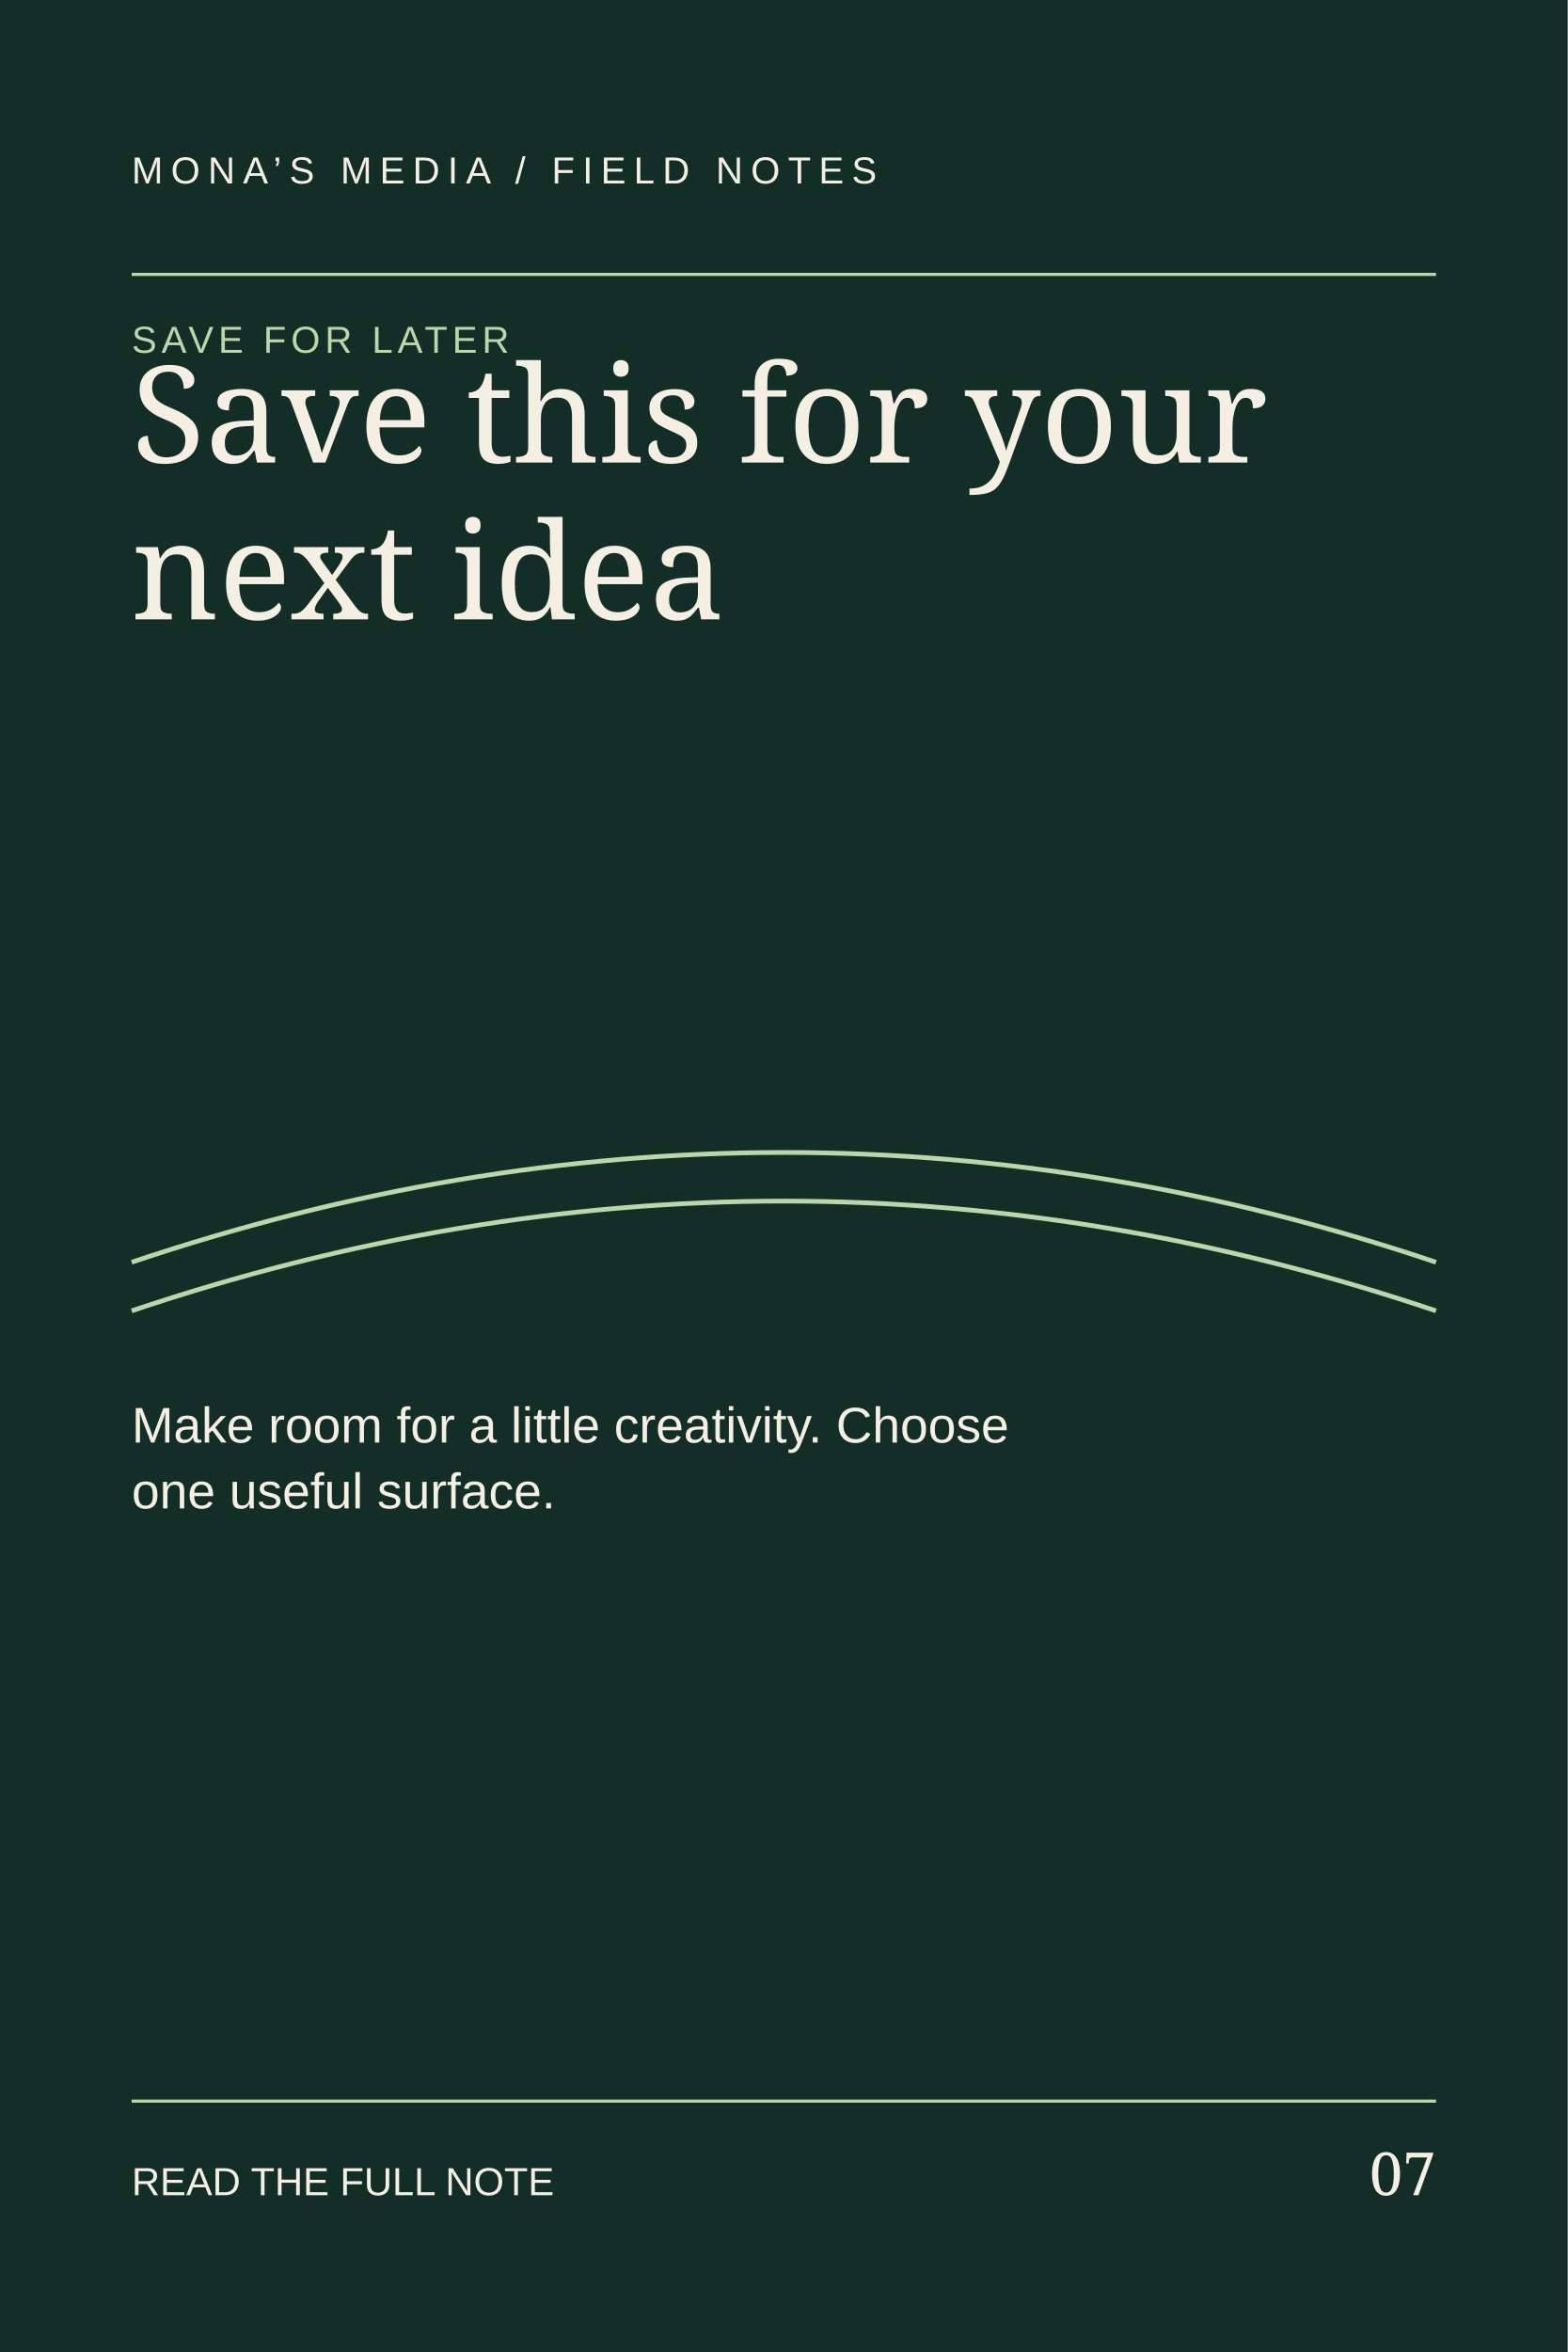
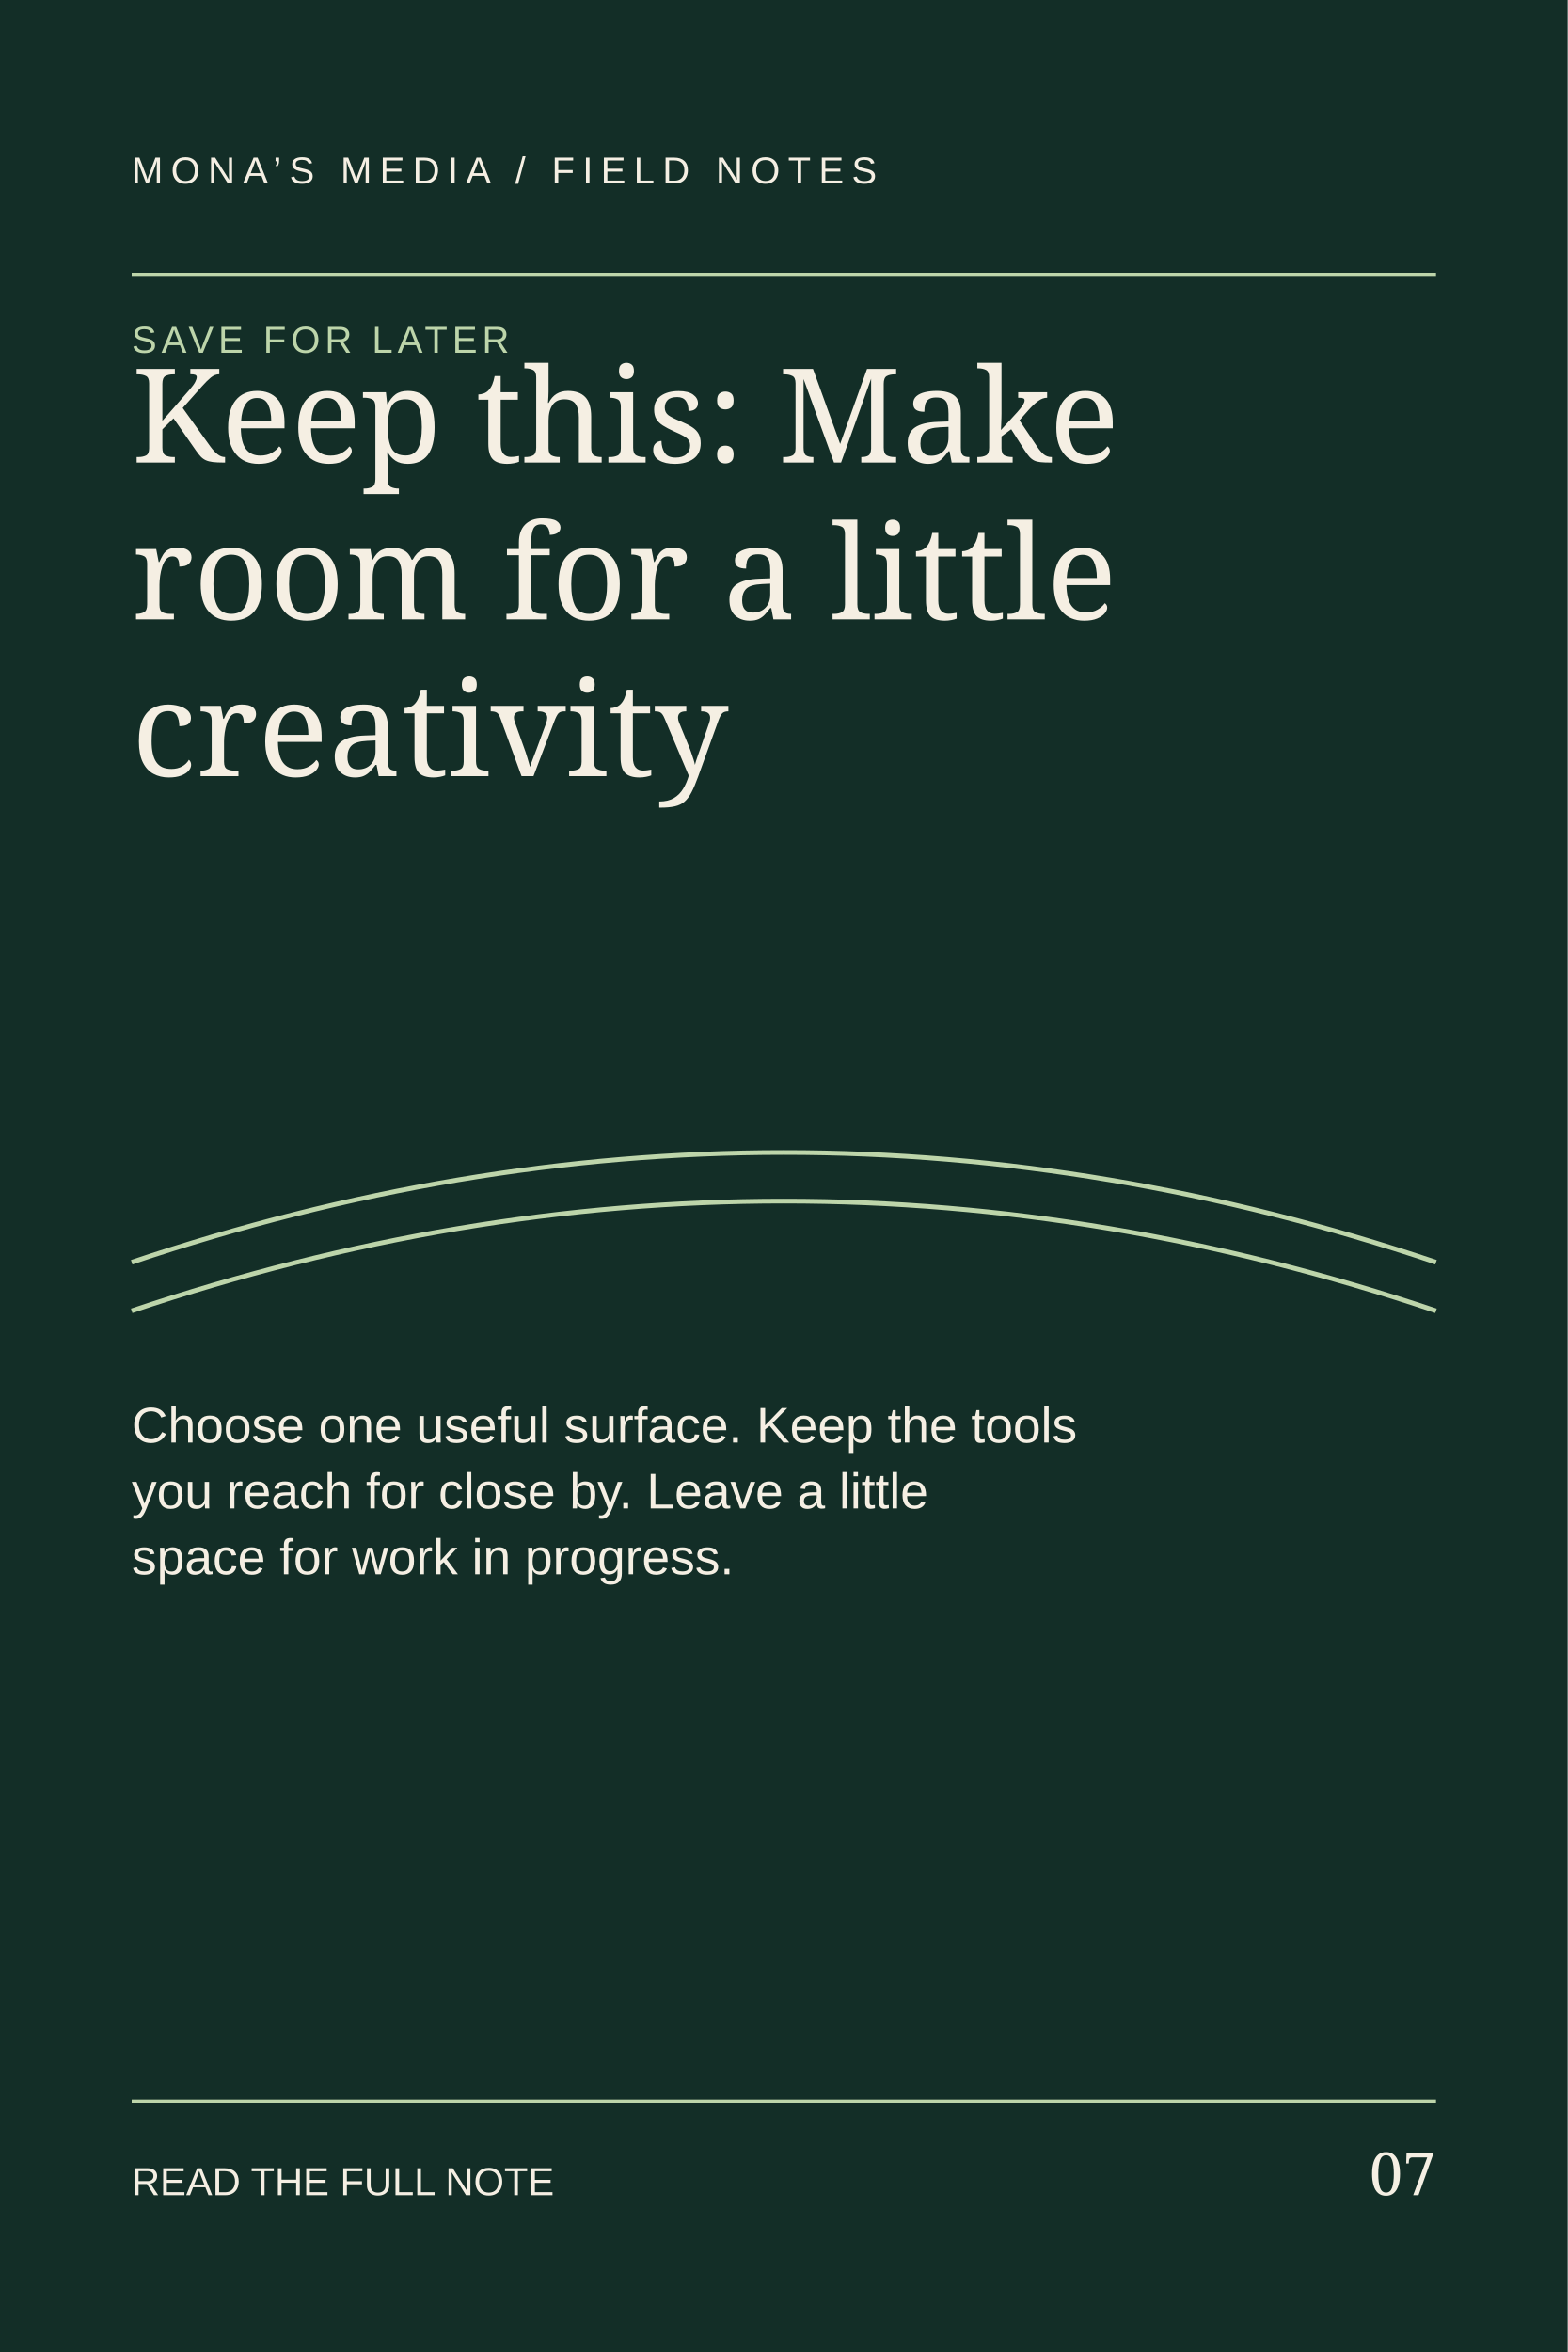
<svg xmlns="http://www.w3.org/2000/svg" width="1000" height="1500" viewBox="0 0 1000 1500" role="img" aria-labelledby="title description">
  <rect width="1000" height="1500" fill="#132e27" />
  <path d="M84 175H916" stroke="#bdd5aa" stroke-width="2" />
  <text x="84" y="117" font-family="Arial,sans-serif" font-size="24" letter-spacing="5" fill="#f5efe3">MONA’S MEDIA / FIELD NOTES</text>
  <text x="84" y="225" font-family="Arial,sans-serif" font-size="24" letter-spacing="3" fill="#bdd5aa">SAVE FOR LATER</text>
-   <text font-family="Georgia,serif" font-size="86" fill="#f5efe3">
-     <tspan x="84" y="295">Save this for your</tspan>
-     <tspan x="84" y="395">next idea</tspan>
+   <text font-family="Georgia,serif" font-size="83.673" fill="#f5efe3">
+     <tspan x="84" y="295">Keep this: Make</tspan>
+     <tspan x="84" y="395">room for a little</tspan>
+     <tspan x="84" y="495">creativity</tspan>
  </text>
  <path d="M84 805Q500 665 916 805M84 836Q500 696 916 836" fill="none" stroke="#bdd5aa" stroke-width="3" />
  <text font-family="Arial,sans-serif" font-size="32" fill="#f5efe3">
-     <tspan x="84" y="920">Make room for a little creativity. Choose</tspan>
-     <tspan x="84" y="962">one useful surface.</tspan>
+     <tspan x="84" y="920">Choose one useful surface. Keep the tools</tspan>
+     <tspan x="84" y="962">you reach for close by. Leave a little</tspan>
+     <tspan x="84" y="1004">space for work in progress.</tspan>
  </text>
  <path d="M84 1340H916" stroke="#bdd5aa" stroke-width="2" />
  <text x="84" y="1400" font-family="Arial,sans-serif" font-size="25" fill="#f5efe3">READ THE FULL NOTE</text>
  <text x="916" y="1400" text-anchor="end" font-family="Georgia,serif" font-size="38" fill="#f5efe3">07</text>
</svg>
